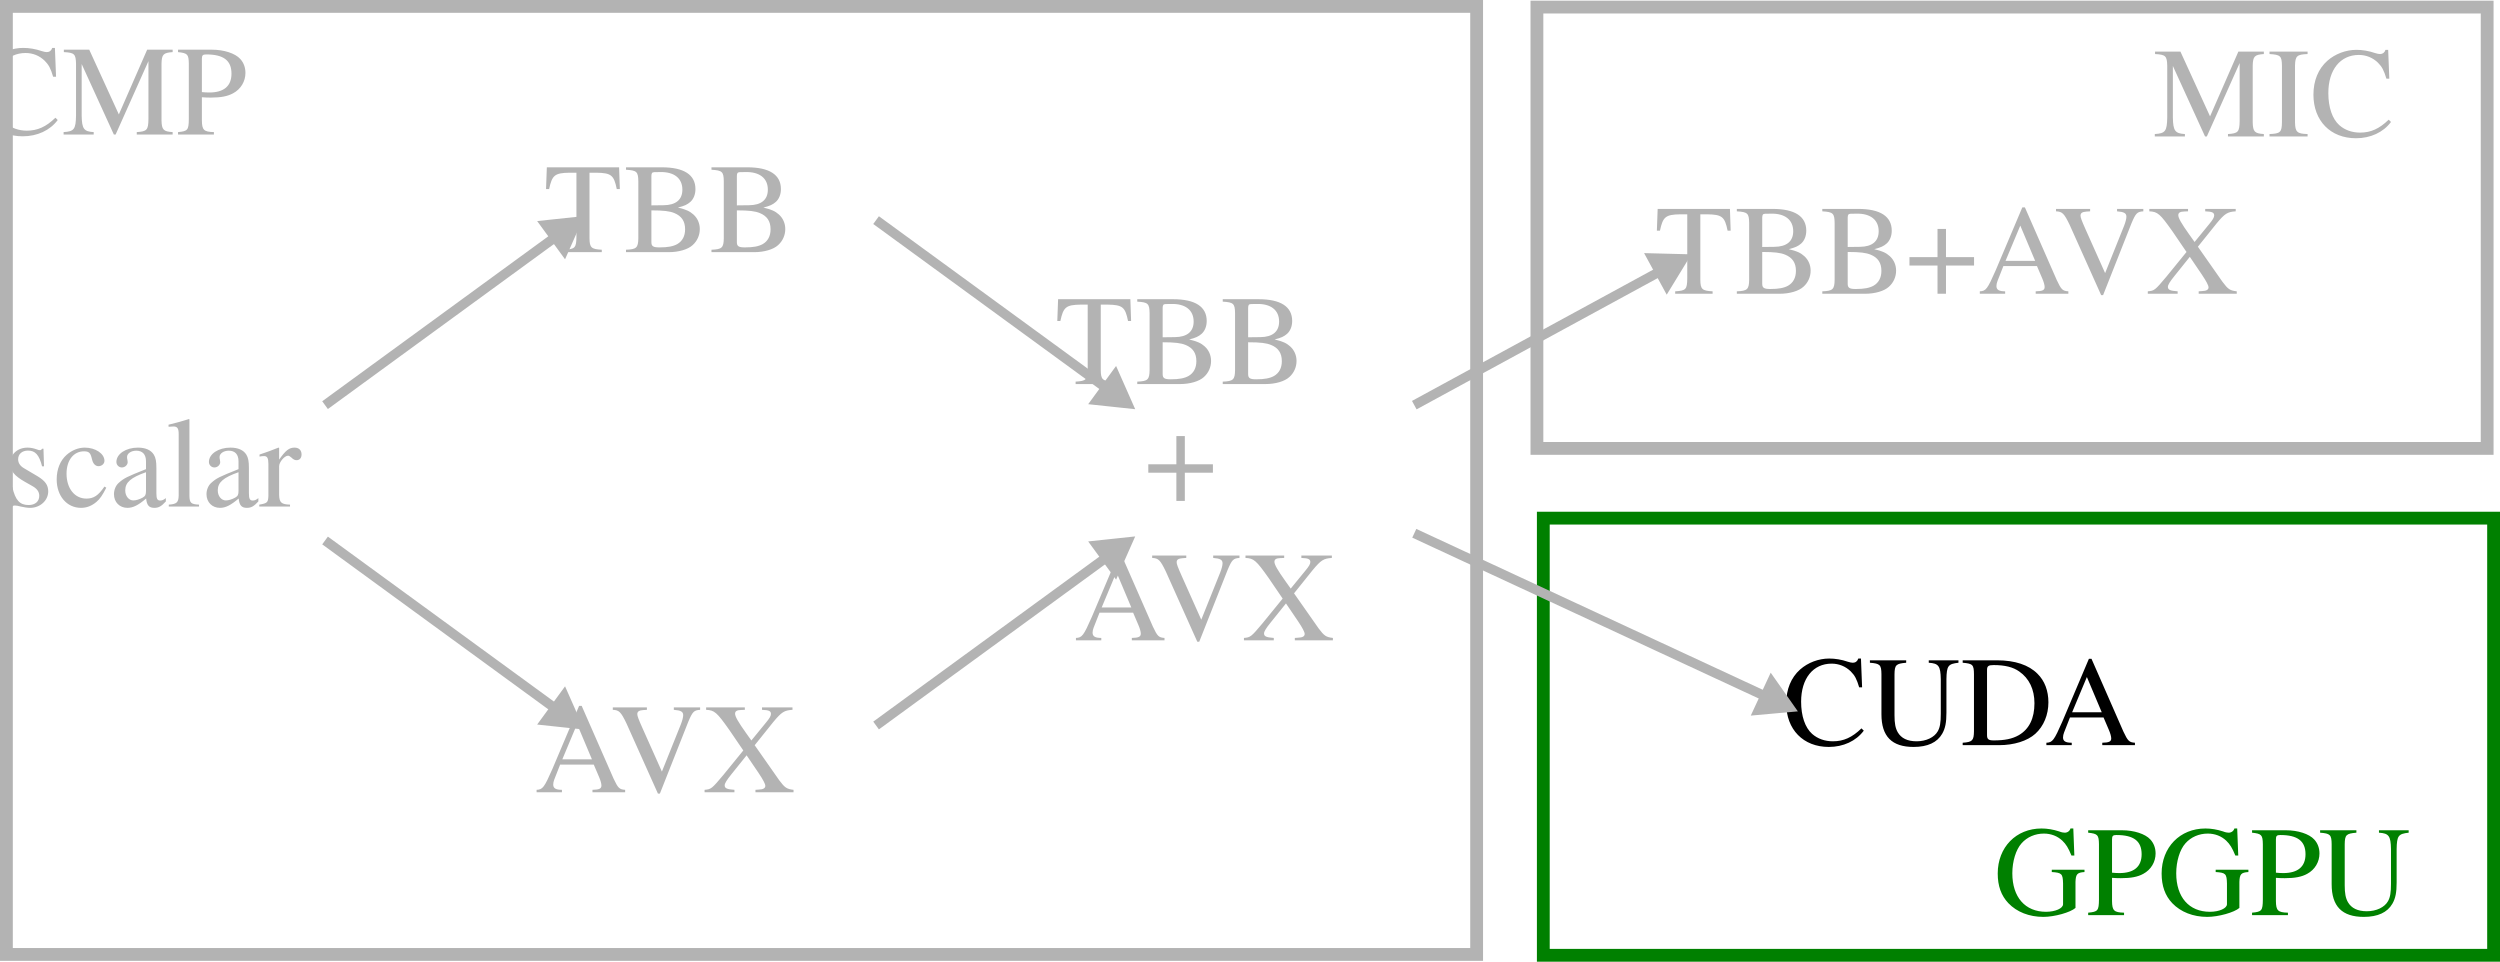
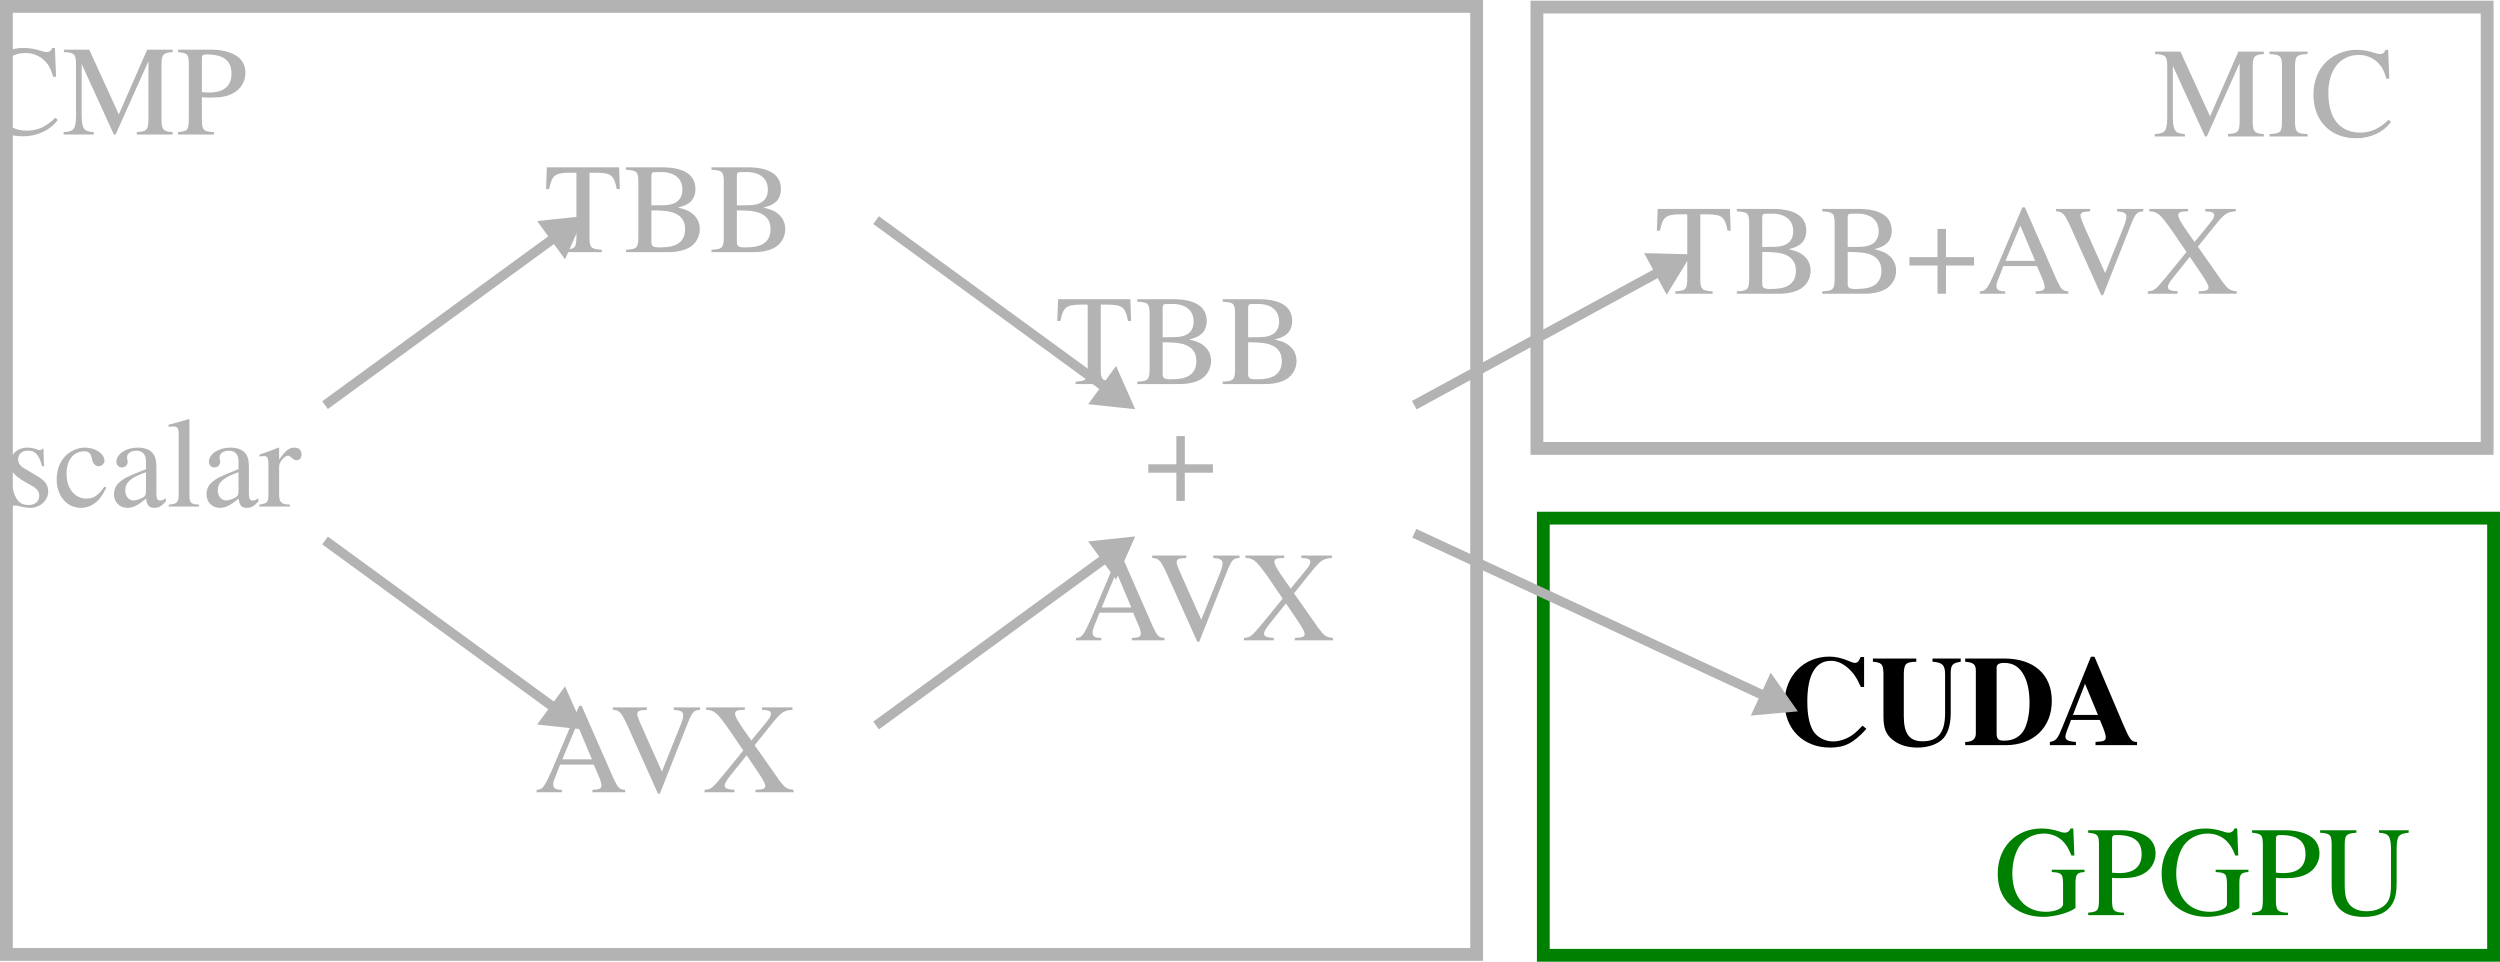
<svg xmlns="http://www.w3.org/2000/svg" width="789.181" height="303.581" id="svg2" version="1.0">
  <defs id="defs4">
    <marker orient="auto" refY="0" refX="0" id="marker5956" style="overflow:visible">
      <path id="path5958" d="m 5.77,0 -8.65,5 0,-10 8.65,5 z" style="fill:#b3b3b3;fill-opacity:1;fill-rule:evenodd;stroke:#b3b3b3;stroke-width:1pt;stroke-opacity:1;marker-start:none" transform="scale(0.4,0.4)" />
    </marker>
    <marker style="overflow:visible" id="marker5716" refX="0" refY="0" orient="auto">
      <path transform="scale(0.4,0.4)" style="fill:#b3b3b3;fill-opacity:1;fill-rule:evenodd;stroke:#b3b3b3;stroke-width:1pt;stroke-opacity:1;marker-start:none" d="m 5.77,0 -8.65,5 0,-10 8.65,5 z" id="path5718" />
    </marker>
    <marker orient="auto" refY="0" refX="0" id="TriangleInM" style="overflow:visible">
      <path id="path5556" d="m 5.77,0 -8.65,5 0,-10 8.65,5 z" style="fill-rule:evenodd;stroke:#000000;stroke-width:1pt" transform="scale(-0.4,-0.4)" />
    </marker>
    <marker style="overflow:visible" id="marker5276" refX="0" refY="0" orient="auto">
      <path transform="scale(-0.4,-0.4)" style="fill:#000000;fill-opacity:1;fill-rule:evenodd;stroke:#000000;stroke-width:1pt;stroke-opacity:1" d="m 5.77,0 -8.65,5 0,-10 8.65,5 z" id="path5278" />
    </marker>
    <marker orient="auto" refY="0" refX="0" id="marker5116" style="overflow:visible">
      <path id="path5118" d="m 5.77,0 -8.65,5 0,-10 8.65,5 z" style="fill:#b3b3b3;fill-opacity:1;fill-rule:evenodd;stroke:#b3b3b3;stroke-width:1pt;stroke-opacity:1;marker-start:none" transform="scale(0.4,0.4)" />
    </marker>
    <marker style="overflow:visible" id="marker4846" refX="0" refY="0" orient="auto">
      <path transform="scale(0.4,0.4)" style="fill:#000000;fill-opacity:1;fill-rule:evenodd;stroke:#000000;stroke-width:1pt;stroke-opacity:1;marker-start:none" d="m 5.77,0 -8.65,5 0,-10 8.65,5 z" id="path4848" />
    </marker>
    <marker style="overflow:visible" id="marker4350" refX="0" refY="0" orient="auto">
      <path transform="scale(0.4,0.4)" style="fill:#b3b3b3;fill-opacity:1;fill-rule:evenodd;stroke:#b3b3b3;stroke-width:1pt;stroke-opacity:1;marker-start:none" d="m 5.77,0 -8.65,5 0,-10 8.65,5 z" id="path4352" />
    </marker>
    <marker style="overflow:visible" id="marker4244" refX="0" refY="0" orient="auto">
      <path transform="scale(0.4,0.4)" style="fill:#b3b3b3;fill-opacity:1;fill-rule:evenodd;stroke:#b3b3b3;stroke-width:1pt;stroke-opacity:1;marker-start:none" d="m 5.77,0 -8.65,5 0,-10 8.65,5 z" id="path4246" />
    </marker>
    <marker orient="auto" refY="0" refX="0" id="TriangleOutM" style="overflow:visible">
      <path id="path8724" d="m 5.77,0 -8.65,5 0,-10 8.65,5 z" style="fill:#b3b3b3;fill-opacity:1;fill-rule:evenodd;stroke:#b3b3b3;stroke-width:1pt;stroke-opacity:1;marker-start:none" transform="scale(0.4,0.4)" />
    </marker>
    <marker style="overflow:visible" id="TriangleOutL" refX="0" refY="0" orient="auto">
      <path transform="scale(0.8,0.8)" style="fill-rule:evenodd;stroke:#000000;stroke-width:1pt;marker-start:none" d="m 5.77,0 -8.65,5 0,-10 8.65,5 z" id="path3657" />
    </marker>
    <marker style="overflow:visible" id="TriangleOutLw" refX="0" refY="0" orient="auto">
      <path transform="scale(0.8,0.8)" style="fill:#ff0000;fill-rule:evenodd;stroke:#ff0000;stroke-width:1pt;marker-start:none" d="m 5.77,0 -8.65,5 0,-10 8.65,5 z" id="path4295" />
    </marker>
    <marker orient="auto" refY="0" refX="0" id="TriangleOutL-5" style="overflow:visible">
      <path id="path3657-8" d="m 5.77,0 -8.65,5 0,-10 8.65,5 z" style="fill-rule:evenodd;stroke:#000000;stroke-width:1pt;marker-start:none" transform="scale(0.8,0.8)" />
    </marker>
    <marker orient="auto" refY="0" refX="0" id="marker28627" style="overflow:visible">
      <path id="path28629" d="m 5.77,0 -8.65,5 0,-10 8.65,5 z" style="fill-rule:evenodd;stroke:#000000;stroke-width:1pt;marker-start:none" transform="scale(0.8,0.8)" />
    </marker>
    <marker orient="auto" refY="0" refX="0" id="marker28631" style="overflow:visible">
      <path id="path28633" d="m 5.77,0 -8.65,5 0,-10 8.65,5 z" style="fill-rule:evenodd;stroke:#000000;stroke-width:1pt;marker-start:none" transform="scale(0.8,0.8)" />
    </marker>
    <marker orient="auto" refY="0" refX="0" id="marker28635" style="overflow:visible">
      <path id="path28637" d="m 5.77,0 -8.65,5 0,-10 8.65,5 z" style="fill-rule:evenodd;stroke:#000000;stroke-width:1pt;marker-start:none" transform="scale(0.8,0.8)" />
    </marker>
    <marker orient="auto" refY="0" refX="0" id="marker28639" style="overflow:visible">
      <path id="path28641" d="m 5.77,0 -8.65,5 0,-10 8.65,5 z" style="fill-rule:evenodd;stroke:#000000;stroke-width:1pt;marker-start:none" transform="scale(0.8,0.8)" />
    </marker>
    <marker orient="auto" refY="0" refX="0" id="marker28643" style="overflow:visible">
      <path id="path28645" d="m 5.77,0 -8.65,5 0,-10 8.65,5 z" style="fill-rule:evenodd;stroke:#000000;stroke-width:1pt;marker-start:none" transform="scale(0.8,0.8)" />
    </marker>
  </defs>
  <g transform="translate(-53.26879,-491.2819)" id="layer1">
    <rect style="fill:none;stroke:#b3b3b3;stroke-width:4.045;stroke-miterlimit:4;stroke-dasharray:none;stroke-opacity:1" id="rect4363" width="464.111" height="299.269" x="55.291" y="493.304" />
    <text xml:space="preserve" style="color:#000000;font-style:normal;font-variant:normal;font-weight:normal;font-stretch:normal;font-size:30.339px;line-height:100%;font-family:Times;-inkscape-font-specification:Times;text-align:center;writing-mode:lr-tb;text-anchor:middle;display:inline;overflow:visible;visibility:visible;fill:#b3b3b3;fill-opacity:1;stroke:none;stroke-width:1;marker:none;enable-background:accumulate;" x="120.363" y="651.191" id="text4538">
      <tspan id="tspan4540" x="120.363" y="651.191" style="font-size:40.452px;fill:#b3b3b3;">scalar</tspan>
    </text>
    <text id="text4331" y="570.875" x="283.516" style="color:#000000;font-style:normal;font-variant:normal;font-weight:normal;font-stretch:normal;font-size:30.339px;line-height:100%;font-family:Times;-inkscape-font-specification:Times;text-align:center;writing-mode:lr-tb;text-anchor:middle;display:inline;overflow:visible;visibility:visible;fill:#b3b3b3;fill-opacity:1;stroke:none;stroke-width:1;marker:none;enable-background:accumulate;" xml:space="preserve" transform="scale(0.9999911,1.000009)">
      <tspan y="570.875" x="283.516" id="tspan4333" style="font-size:40.452px;fill:#b3b3b3;">TBB</tspan>
    </text>
    <text xml:space="preserve" style="color:#000000;font-style:normal;font-variant:normal;font-weight:normal;font-stretch:normal;font-size:30.339px;line-height:100%;font-family:Times;-inkscape-font-specification:Times;text-align:center;writing-mode:lr-tb;text-anchor:middle;display:inline;overflow:visible;visibility:visible;fill:#b3b3b3;fill-opacity:1;stroke:none;stroke-width:1;marker:none;enable-background:accumulate;" x="282.231" y="741.369" id="text4335" transform="scale(0.9999952,1.000005)">
      <tspan id="tspan4337" x="282.231" y="741.369" style="font-size:40.452px;fill:#b3b3b3;">AVX</tspan>
    </text>
    <text id="text4339" y="612.517" x="452.493" style="color:#000000;font-style:normal;font-variant:normal;font-weight:normal;font-stretch:normal;font-size:30.339px;line-height:100%;font-family:Times;-inkscape-font-specification:Times;text-align:center;writing-mode:lr-tb;text-anchor:middle;display:inline;overflow:visible;visibility:visible;fill:#b3b3b3;fill-opacity:1;stroke:none;stroke-width:1;marker:none;enable-background:accumulate;" xml:space="preserve" transform="scale(0.999997,1.000003)">
      <tspan y="612.517" x="452.493" id="tspan4341" style="font-size:40.452px;fill:#b3b3b3;">TBB</tspan>
      <tspan y="652.969" x="452.493" style="font-size:40.452px;fill:#b3b3b3;" id="tspan29540" dy="-3.561">+</tspan>
      <tspan y="693.421" x="452.493" style="font-size:40.452px;fill:#b3b3b3;" id="tspan29538">AVX</tspan>
    </text>
    <text xml:space="preserve" style="color:#000000;font-style:normal;font-variant:normal;font-weight:normal;font-stretch:normal;font-size:30.339px;line-height:100%;font-family:Times;-inkscape-font-specification:Times;text-align:center;writing-mode:lr-tb;text-anchor:middle;display:inline;overflow:visible;visibility:visible;fill:#b3b3b3;fill-opacity:1;stroke:none;stroke-width:1;marker:none;enable-background:accumulate;" x="686.801" y="584.013" id="text4343">
      <tspan id="tspan4345" x="686.801" y="584.013" style="font-size:40.452px;fill:#b3b3b3;">TBB+AVX</tspan>
    </text>
    <text id="text4347" y="726.508" x="690.89" style="color:#000000;font-style:normal;font-variant:normal;font-weight:normal;font-stretch:normal;font-size:30.339px;line-height:100%;font-family:Times;-inkscape-font-specification:Times;text-align:center;writing-mode:lr-tb;text-anchor:middle;display:inline;overflow:visible;visibility:visible;fill:#000000;fill-opacity:1;stroke:none;stroke-width:1;marker:none;enable-background:accumulate;" xml:space="preserve">
-       <tspan y="726.508" x="690.89" id="tspan4349" style="font-size:40.452px;fill:#000000;">CUDA</tspan>
+       <tspan y="726.508" x="690.89" id="tspan4349" style="font-size:40.452px;fill:#000000;font-weight:bold">CUDA</tspan>
    </text>
    <rect y="493.515" x="538.434" height="139.316" width="299.962" id="rect4365" style="fill:none;stroke:#b3b3b3;stroke-width:4.045;stroke-miterlimit:4;stroke-dasharray:none;stroke-opacity:1" />
    <rect style="fill:none;stroke:#008000;stroke-width:4.045;stroke-miterlimit:4;stroke-dasharray:none;stroke-opacity:1" id="rect4369" width="299.978" height="137.995" x="540.449" y="654.846" />
    <text transform="scale(0.9999911,1.000009)" xml:space="preserve" style="color:#000000;font-style:normal;font-variant:normal;font-weight:normal;font-stretch:normal;font-size:30.339px;line-height:100%;font-family:Times;-inkscape-font-specification:Times;text-align:center;writing-mode:lr-tb;text-anchor:middle;display:inline;overflow:visible;visibility:visible;fill:#b3b3b3;fill-opacity:1;stroke:none;stroke-width:1;marker:none;enable-background:accumulate;" x="107.563" y="533.742" id="text4373">
      <tspan style="font-size:40.452px;fill:#b3b3b3;" id="tspan4375" x="107.563" y="533.742">CMP</tspan>
    </text>
    <text id="text4377" y="534.356" x="790.172" style="color:#000000;font-style:normal;font-variant:normal;font-weight:normal;font-stretch:normal;font-size:30.339px;line-height:100%;font-family:Times;-inkscape-font-specification:Times;text-align:center;writing-mode:lr-tb;text-anchor:middle;display:inline;overflow:visible;visibility:visible;fill:#b3b3b3;fill-opacity:1;stroke:none;stroke-width:1;marker:none;enable-background:accumulate;" xml:space="preserve" transform="scale(0.9999911,1.000009)">
      <tspan y="534.356" x="790.172" id="tspan4379" style="font-size:40.452px;fill:#b3b3b3;">MIC</tspan>
    </text>
    <text transform="scale(0.9999911,1.000009)" xml:space="preserve" style="color:#000000;font-style:normal;font-variant:normal;font-weight:normal;font-stretch:normal;font-size:30.339px;line-height:100%;font-family:Times;-inkscape-font-specification:Times;text-align:center;writing-mode:lr-tb;text-anchor:middle;display:inline;overflow:visible;visibility:visible;fill:#008000;fill-opacity:1;stroke:none;stroke-width:1;marker:none;enable-background:accumulate;" x="767.422" y="780.149" id="text4381">
      <tspan style="font-size:40.452px;fill:#008000;" id="tspan4383" x="767.422" y="780.149">GPGPU</tspan>
    </text>
    <path style="color:#000000;display:inline;overflow:visible;visibility:visible;fill:none;stroke:#b3b3b3;stroke-width:3.034;stroke-linecap:butt;stroke-linejoin:miter;stroke-miterlimit:4;stroke-dasharray:none;stroke-dashoffset:0;stroke-opacity:1;marker:none;marker-end:url(#marker4350);enable-background:accumulate" d="M 155.878,619.173 230.714,564.563" id="path28770" />
    <path id="path30346" d="m 499.72,619.173 79.893,-43.486" style="color:#000000;display:inline;overflow:visible;visibility:visible;fill:none;stroke:#b3b3b3;stroke-width:3.034;stroke-linecap:butt;stroke-linejoin:miter;stroke-miterlimit:4;stroke-dasharray:none;stroke-dashoffset:0;stroke-opacity:1;marker:none;marker-end:url(#TriangleOutM);enable-background:accumulate" />
    <path style="color:#000000;display:inline;overflow:visible;visibility:visible;fill:none;stroke:#b3b3b3;stroke-width:3.034;stroke-linecap:butt;stroke-linejoin:miter;stroke-miterlimit:4;stroke-dasharray:none;stroke-dashoffset:0;stroke-opacity:1;marker:none;marker-end:url(#marker4244);enable-background:accumulate" d="m 499.72,659.626 113.266,52.588" id="path30348" />
    <path id="path5114" d="m 155.878,661.898 74.836,54.61" style="color:#000000;display:inline;overflow:visible;visibility:visible;fill:none;stroke:#b3b3b3;stroke-width:3.034;stroke-linecap:butt;stroke-linejoin:miter;stroke-miterlimit:4;stroke-dasharray:none;stroke-dashoffset:0;stroke-opacity:1;marker:none;marker-end:url(#marker5116);enable-background:accumulate" />
    <path style="color:#000000;display:inline;overflow:visible;visibility:visible;fill:none;stroke:#b3b3b3;stroke-width:3.034;stroke-linecap:butt;stroke-linejoin:miter;stroke-miterlimit:4;stroke-dasharray:none;stroke-dashoffset:0;stroke-opacity:1;marker:none;marker-end:url(#marker5716);enable-background:accumulate" d="m 329.822,560.768 74.836,54.61" id="path5714" />
    <path id="path5954" d="m 329.822,720.304 74.836,-54.61" style="color:#000000;display:inline;overflow:visible;visibility:visible;fill:none;stroke:#b3b3b3;stroke-width:3.034;stroke-linecap:butt;stroke-linejoin:miter;stroke-miterlimit:4;stroke-dasharray:none;stroke-dashoffset:0;stroke-opacity:1;marker:none;marker-end:url(#marker5956);enable-background:accumulate" />
  </g>
</svg>
